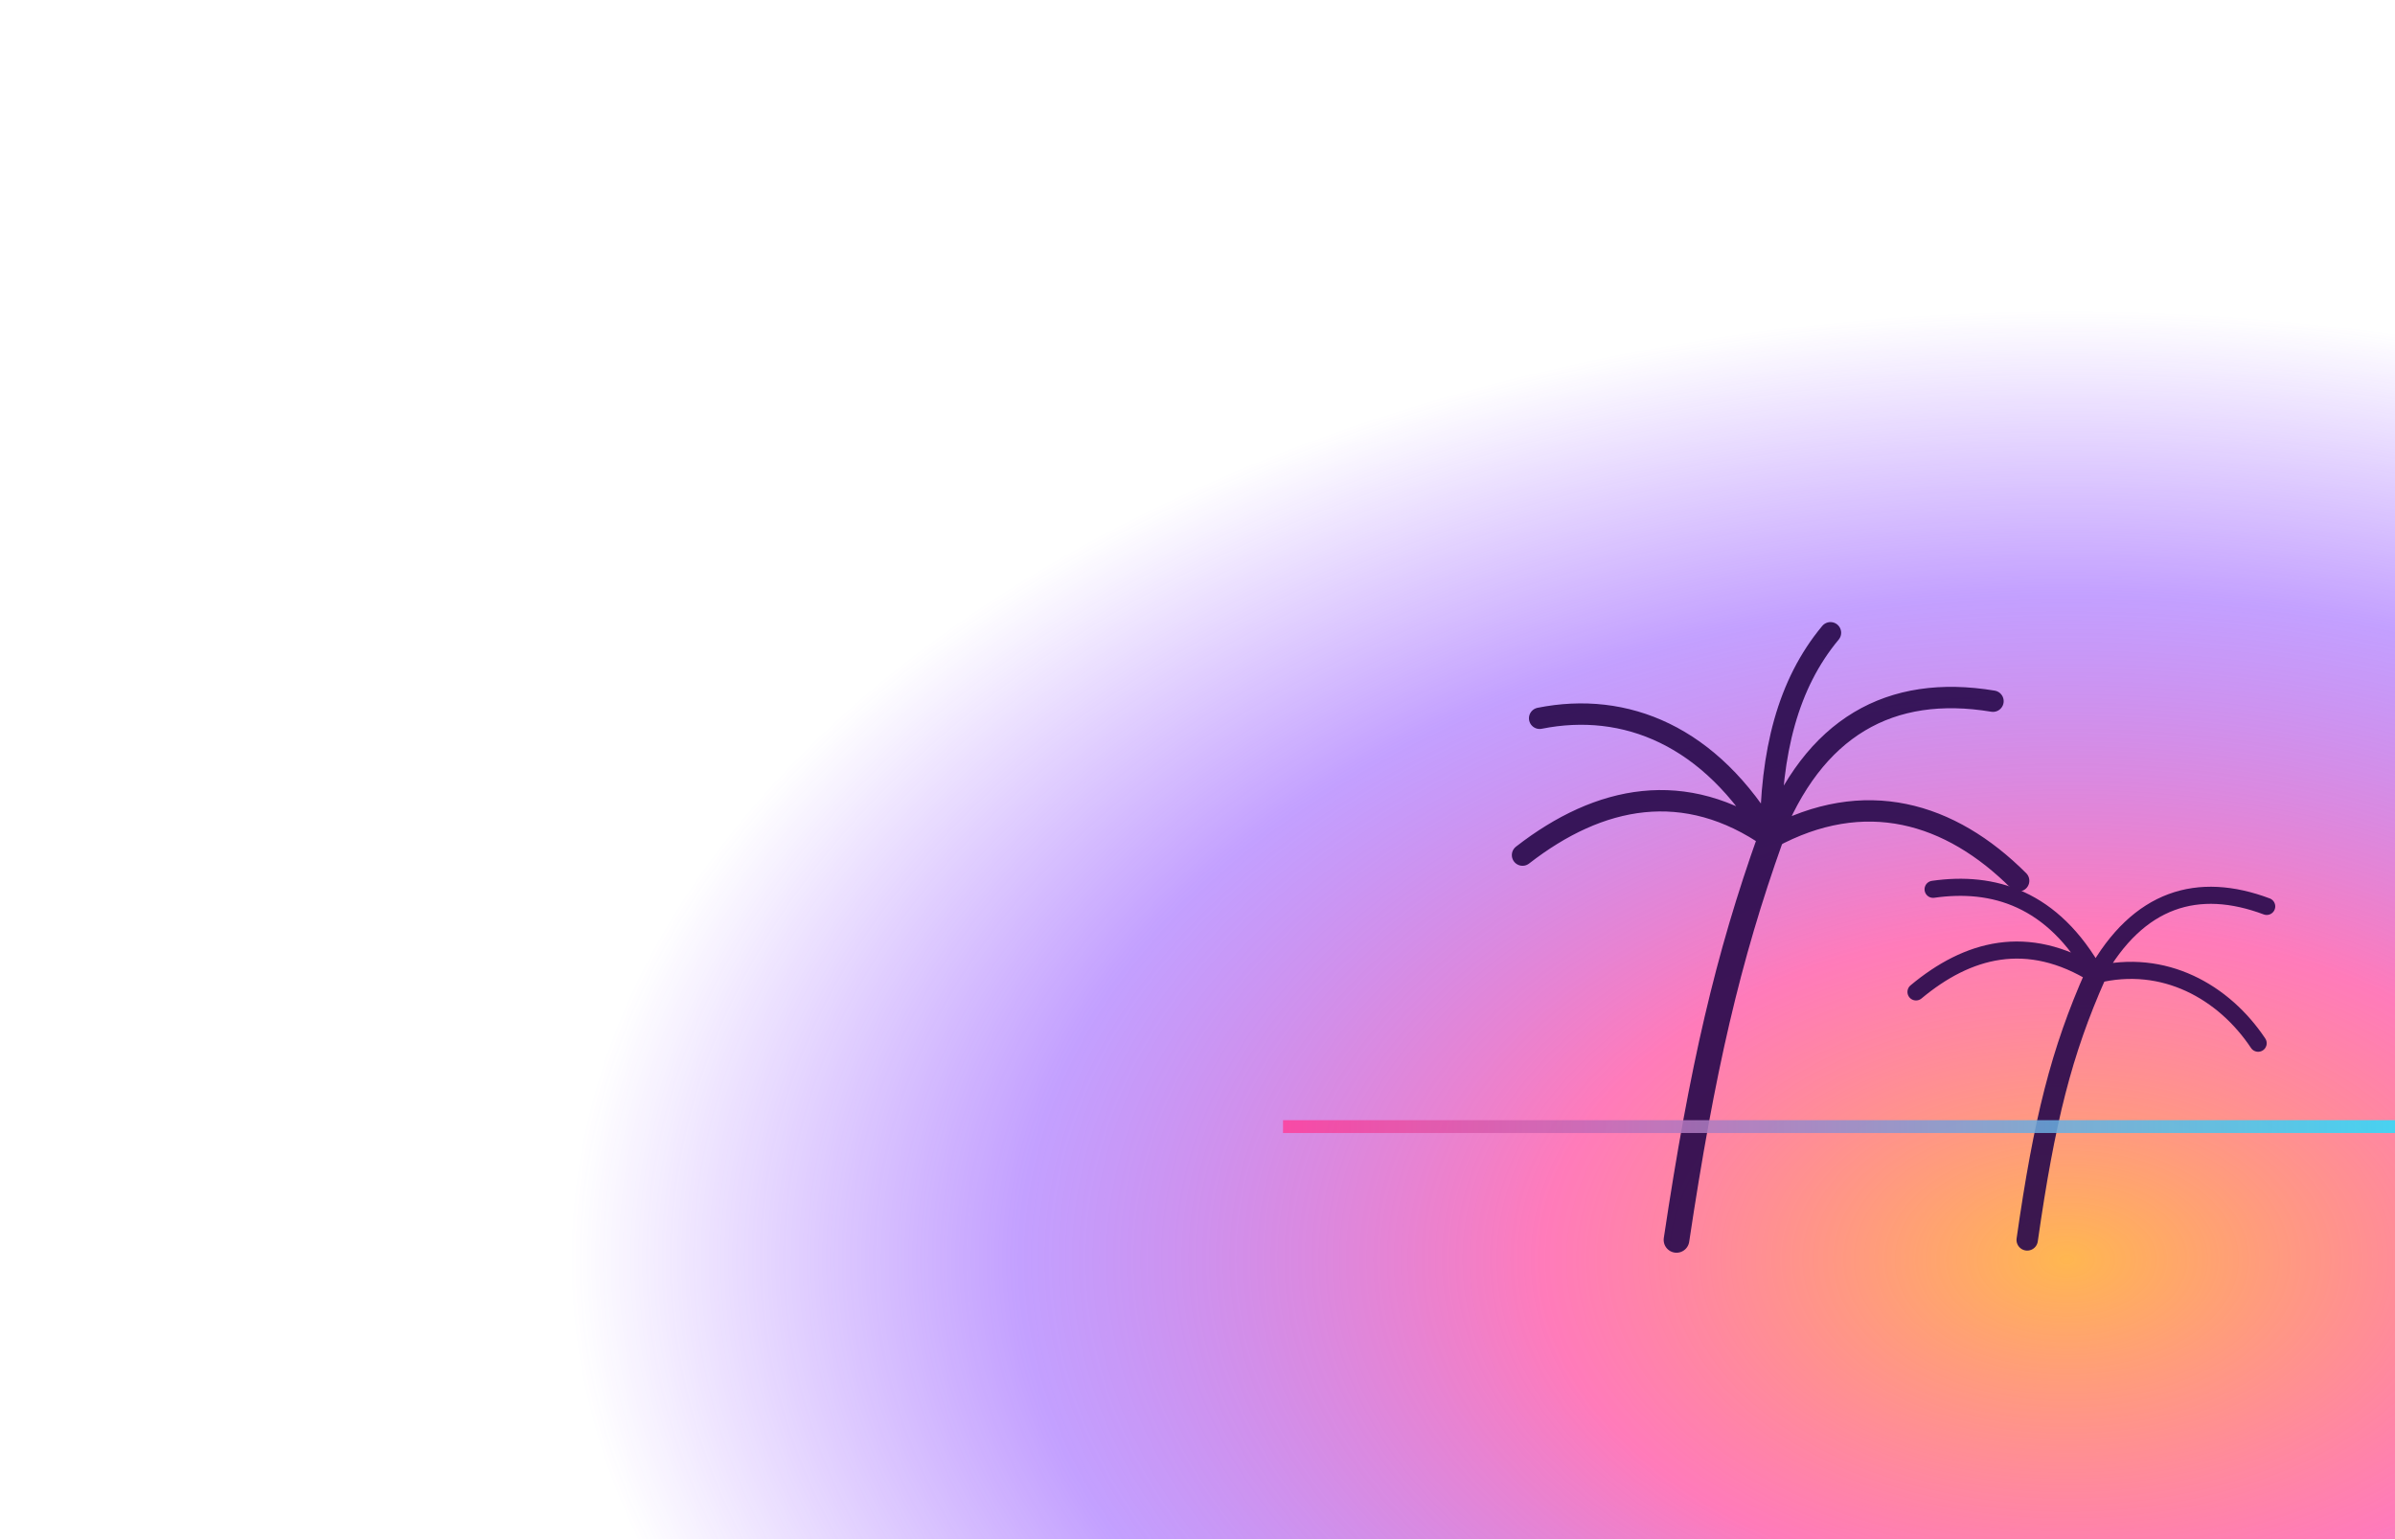
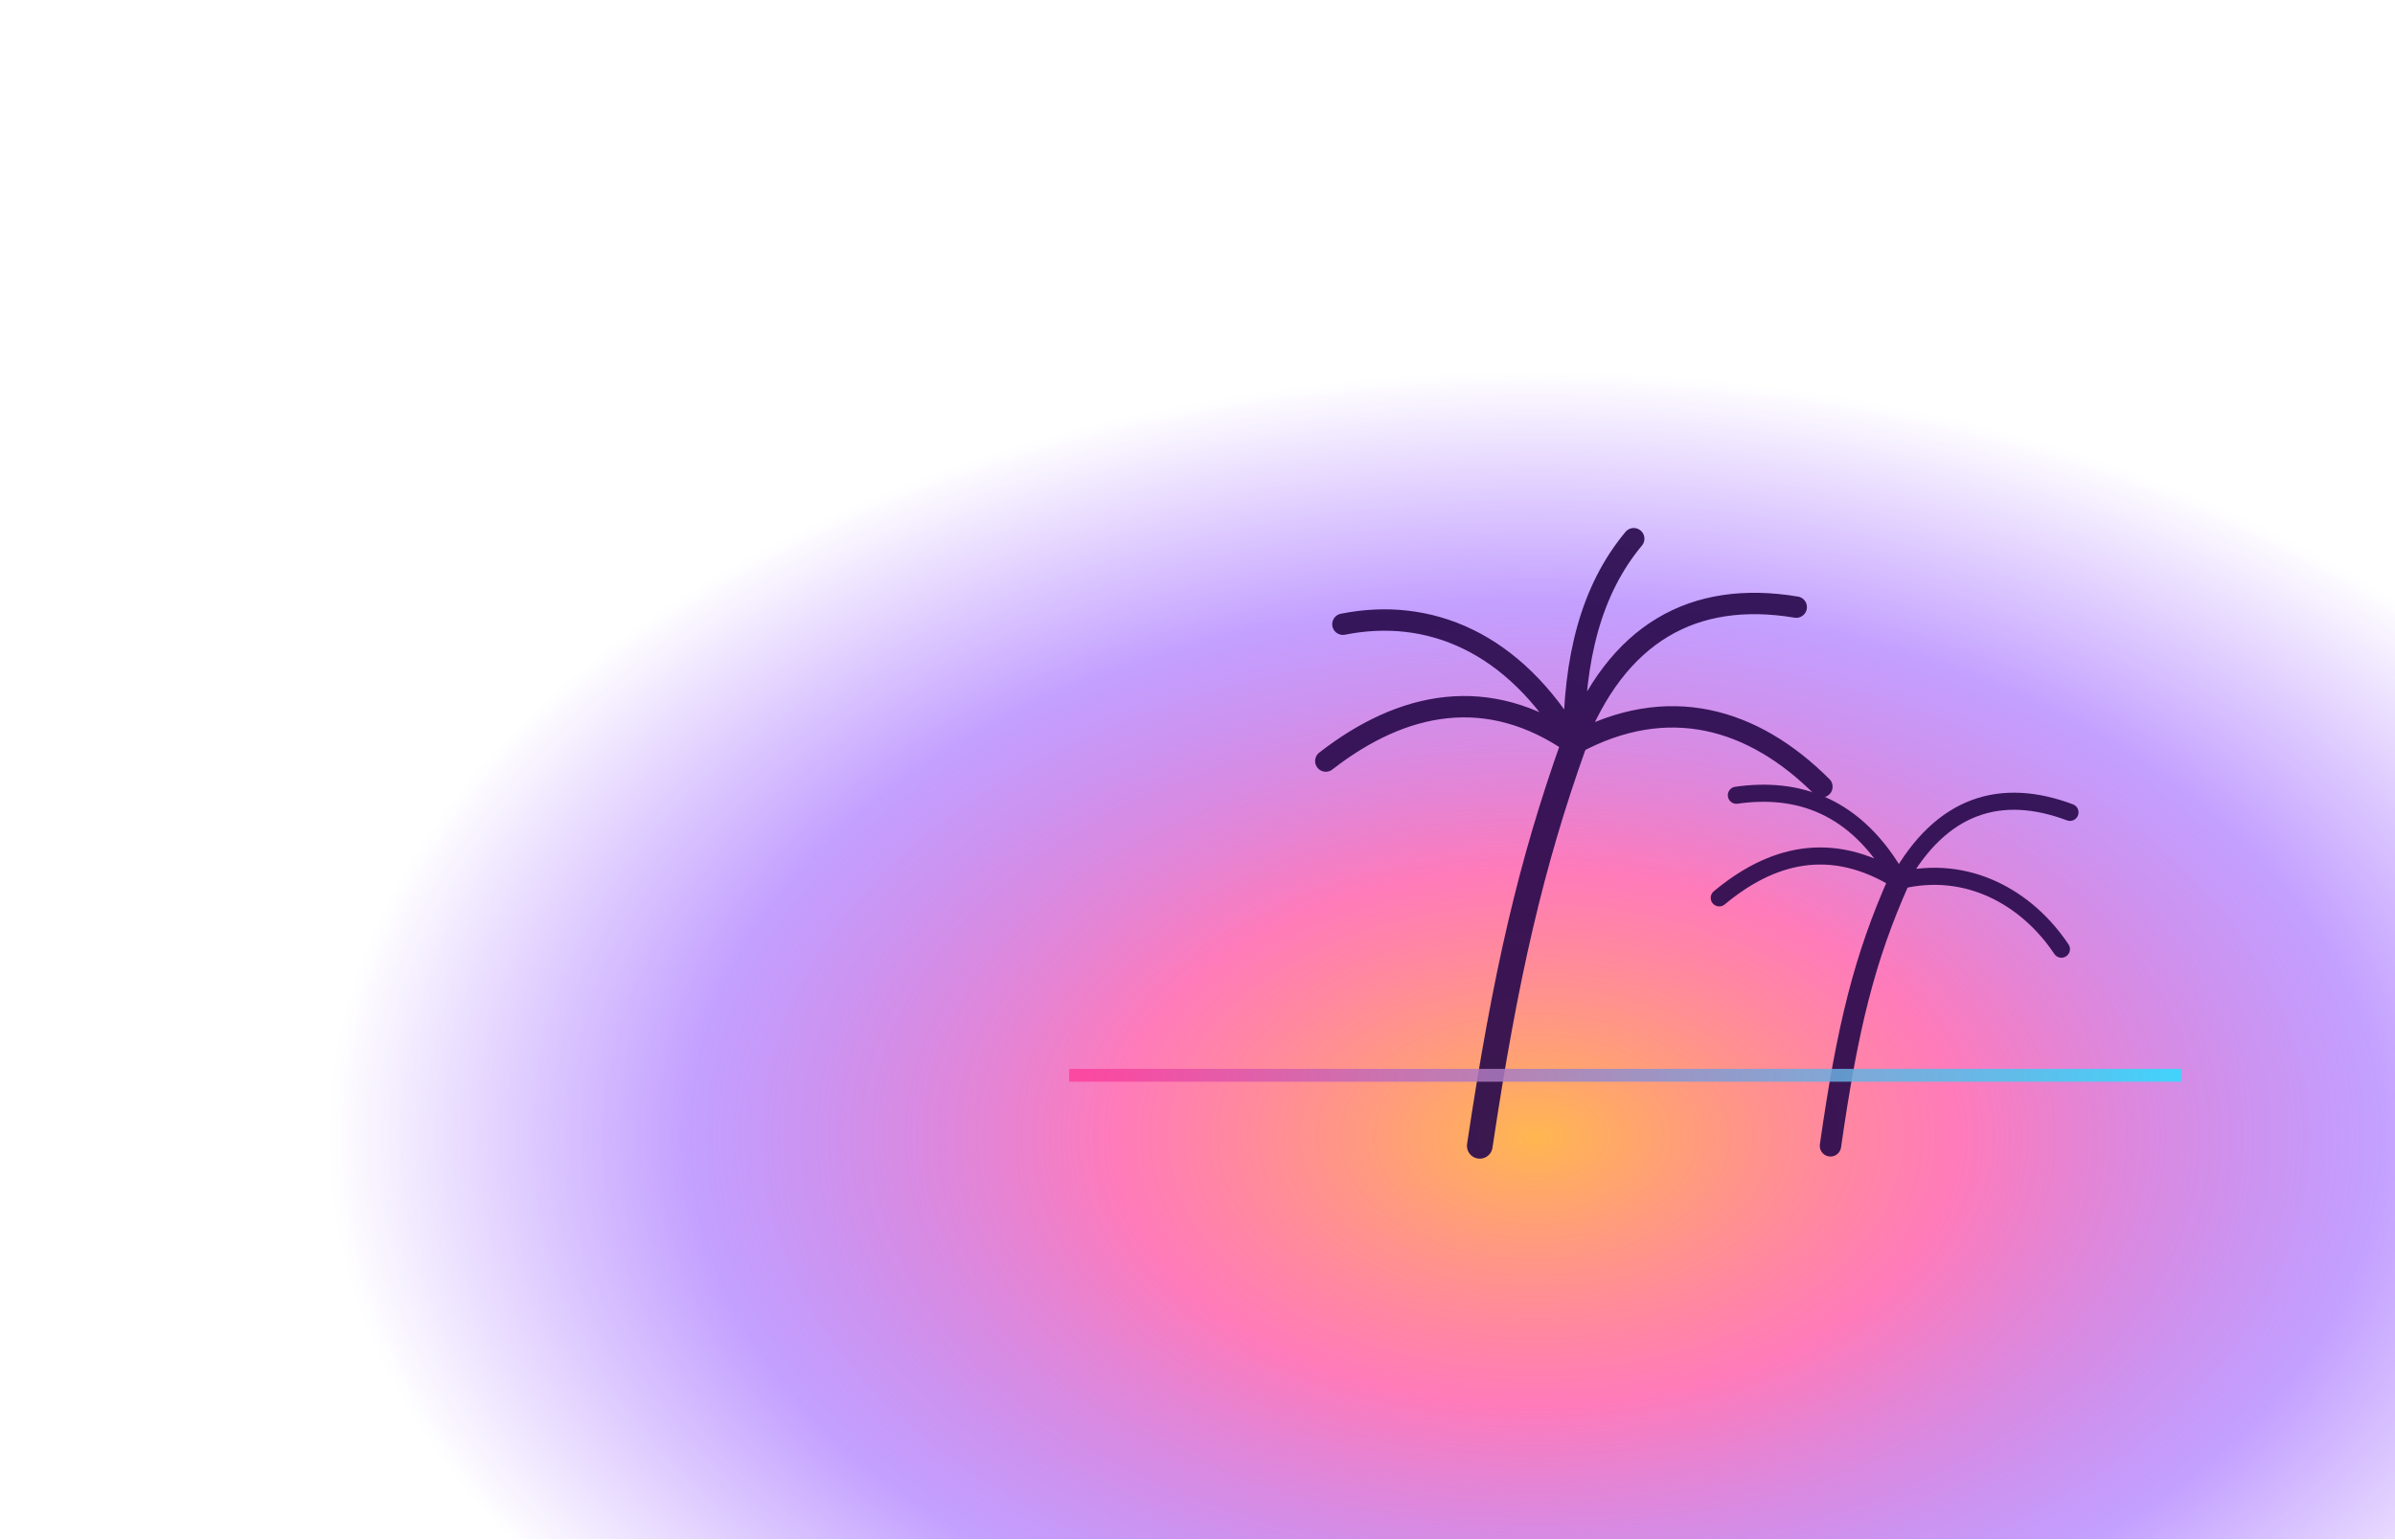
<svg xmlns="http://www.w3.org/2000/svg" viewBox="0 0 560 360" preserveAspectRatio="xMidYMid slice">
  <defs>
-     <radialGradient id="s" cx="0.86" cy="0.82" r="0.62">
+     <radialGradient id="s" cx="0.64" cy="0.74" r="0.5">
      <stop offset="0" stop-color="#ffb347" stop-opacity=".95" />
      <stop offset=".35" stop-color="#ff4fa3" stop-opacity=".75" />
      <stop offset=".7" stop-color="#7a2cff" stop-opacity=".45" />
      <stop offset="1" stop-color="#7a2cff" stop-opacity="0" />
    </radialGradient>
    <linearGradient id="h" x1="0" y1="0" x2="1" y2="0">
      <stop offset="0" stop-color="#ff3d9a" />
      <stop offset="1" stop-color="#27e0ff" />
    </linearGradient>
  </defs>
  <rect x="0" y="0" width="560" height="360" fill="url(#s)" />
-   <g fill="none" stroke="#2a0b4d" stroke-linecap="round" opacity=".92">
+   <g fill="none" stroke="#2a0b4d" stroke-linecap="round" opacity=".92" transform="translate(-46,-22)">
    <path d="M392 290 C 398 250 404 224 414 196" stroke-width="6" />
    <path d="M414 196 C 394 182 374 186 356 200 M414 196 C 400 172 380 164 360 168 M414 196 C 424 170 442 160 466 164 M414 196 C 436 184 456 190 472 206 M414 196 C 414 176 418 160 428 148" stroke-width="5" />
    <path d="M474 290 C 478 262 482 246 490 228" stroke-width="5" />
    <path d="M490 228 C 474 218 460 222 448 232 M490 228 C 480 210 466 206 452 208 M490 228 C 500 210 514 206 530 212 M490 228 C 506 224 520 232 528 244" stroke-width="4" />
  </g>
-   <rect x="300" y="262" width="260" height="3" fill="url(#h)" opacity=".85" />
+   <rect x="250" y="250" width="260" height="3" fill="url(#h)" opacity=".85" />
</svg>
